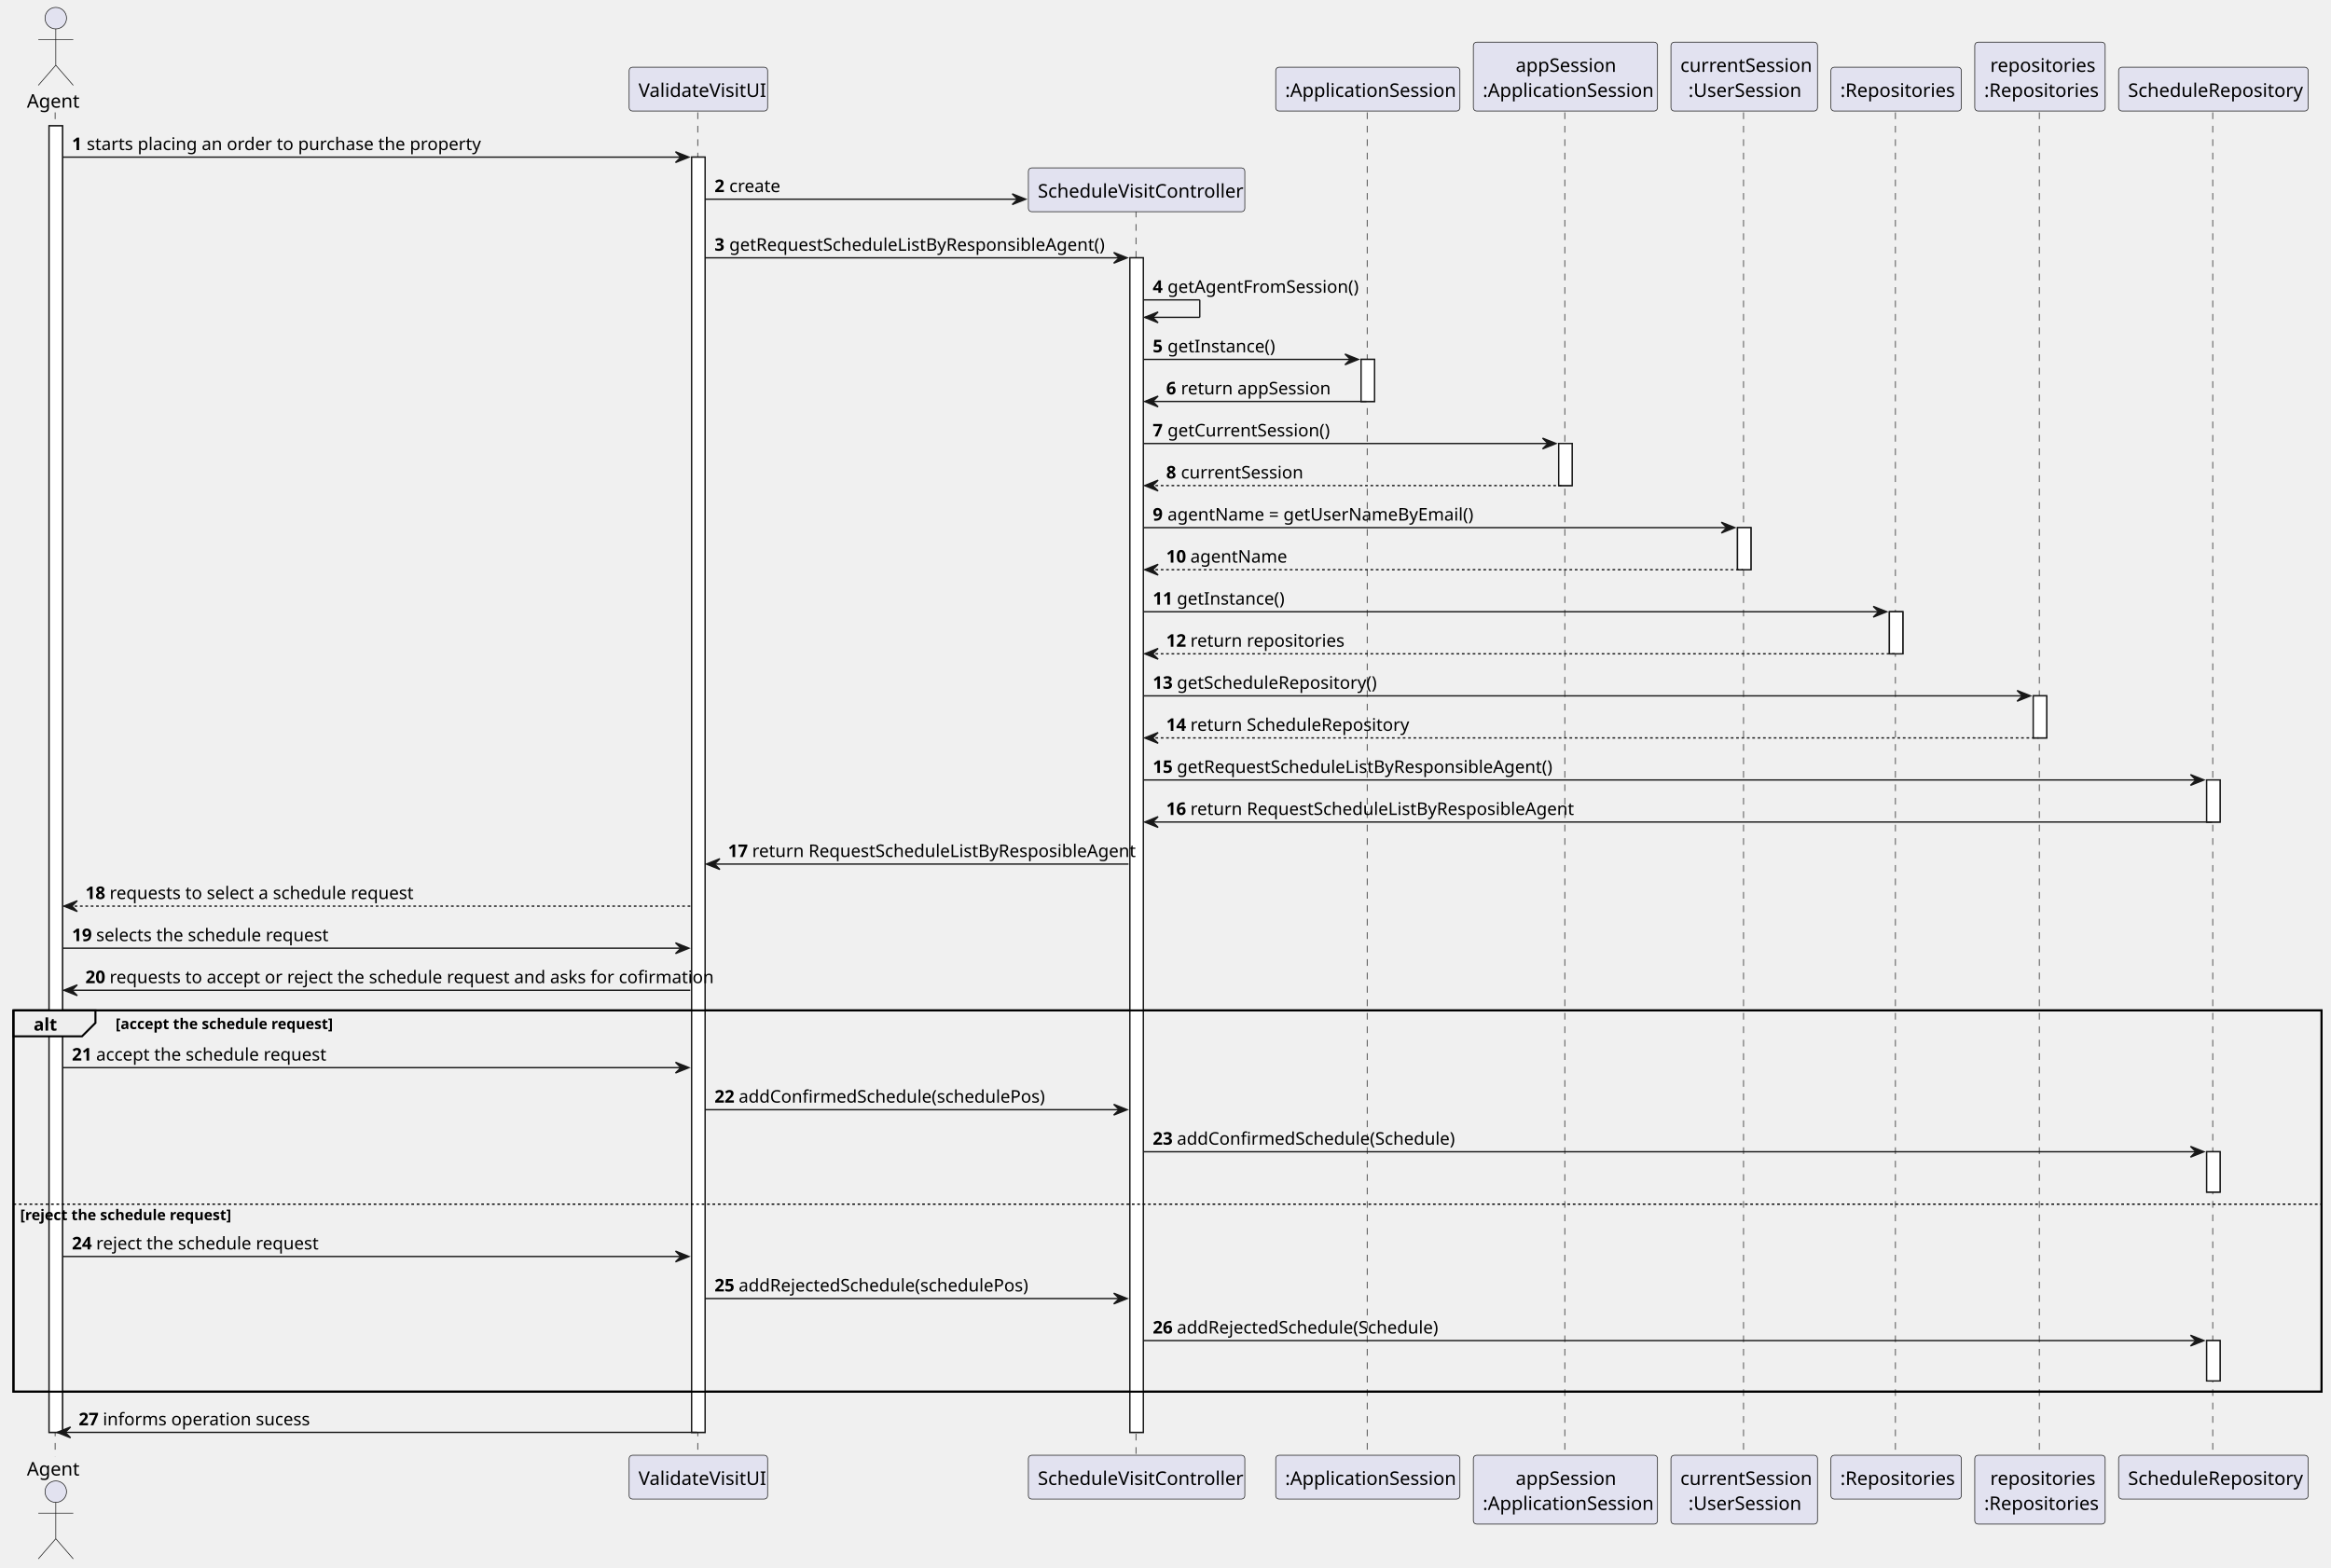
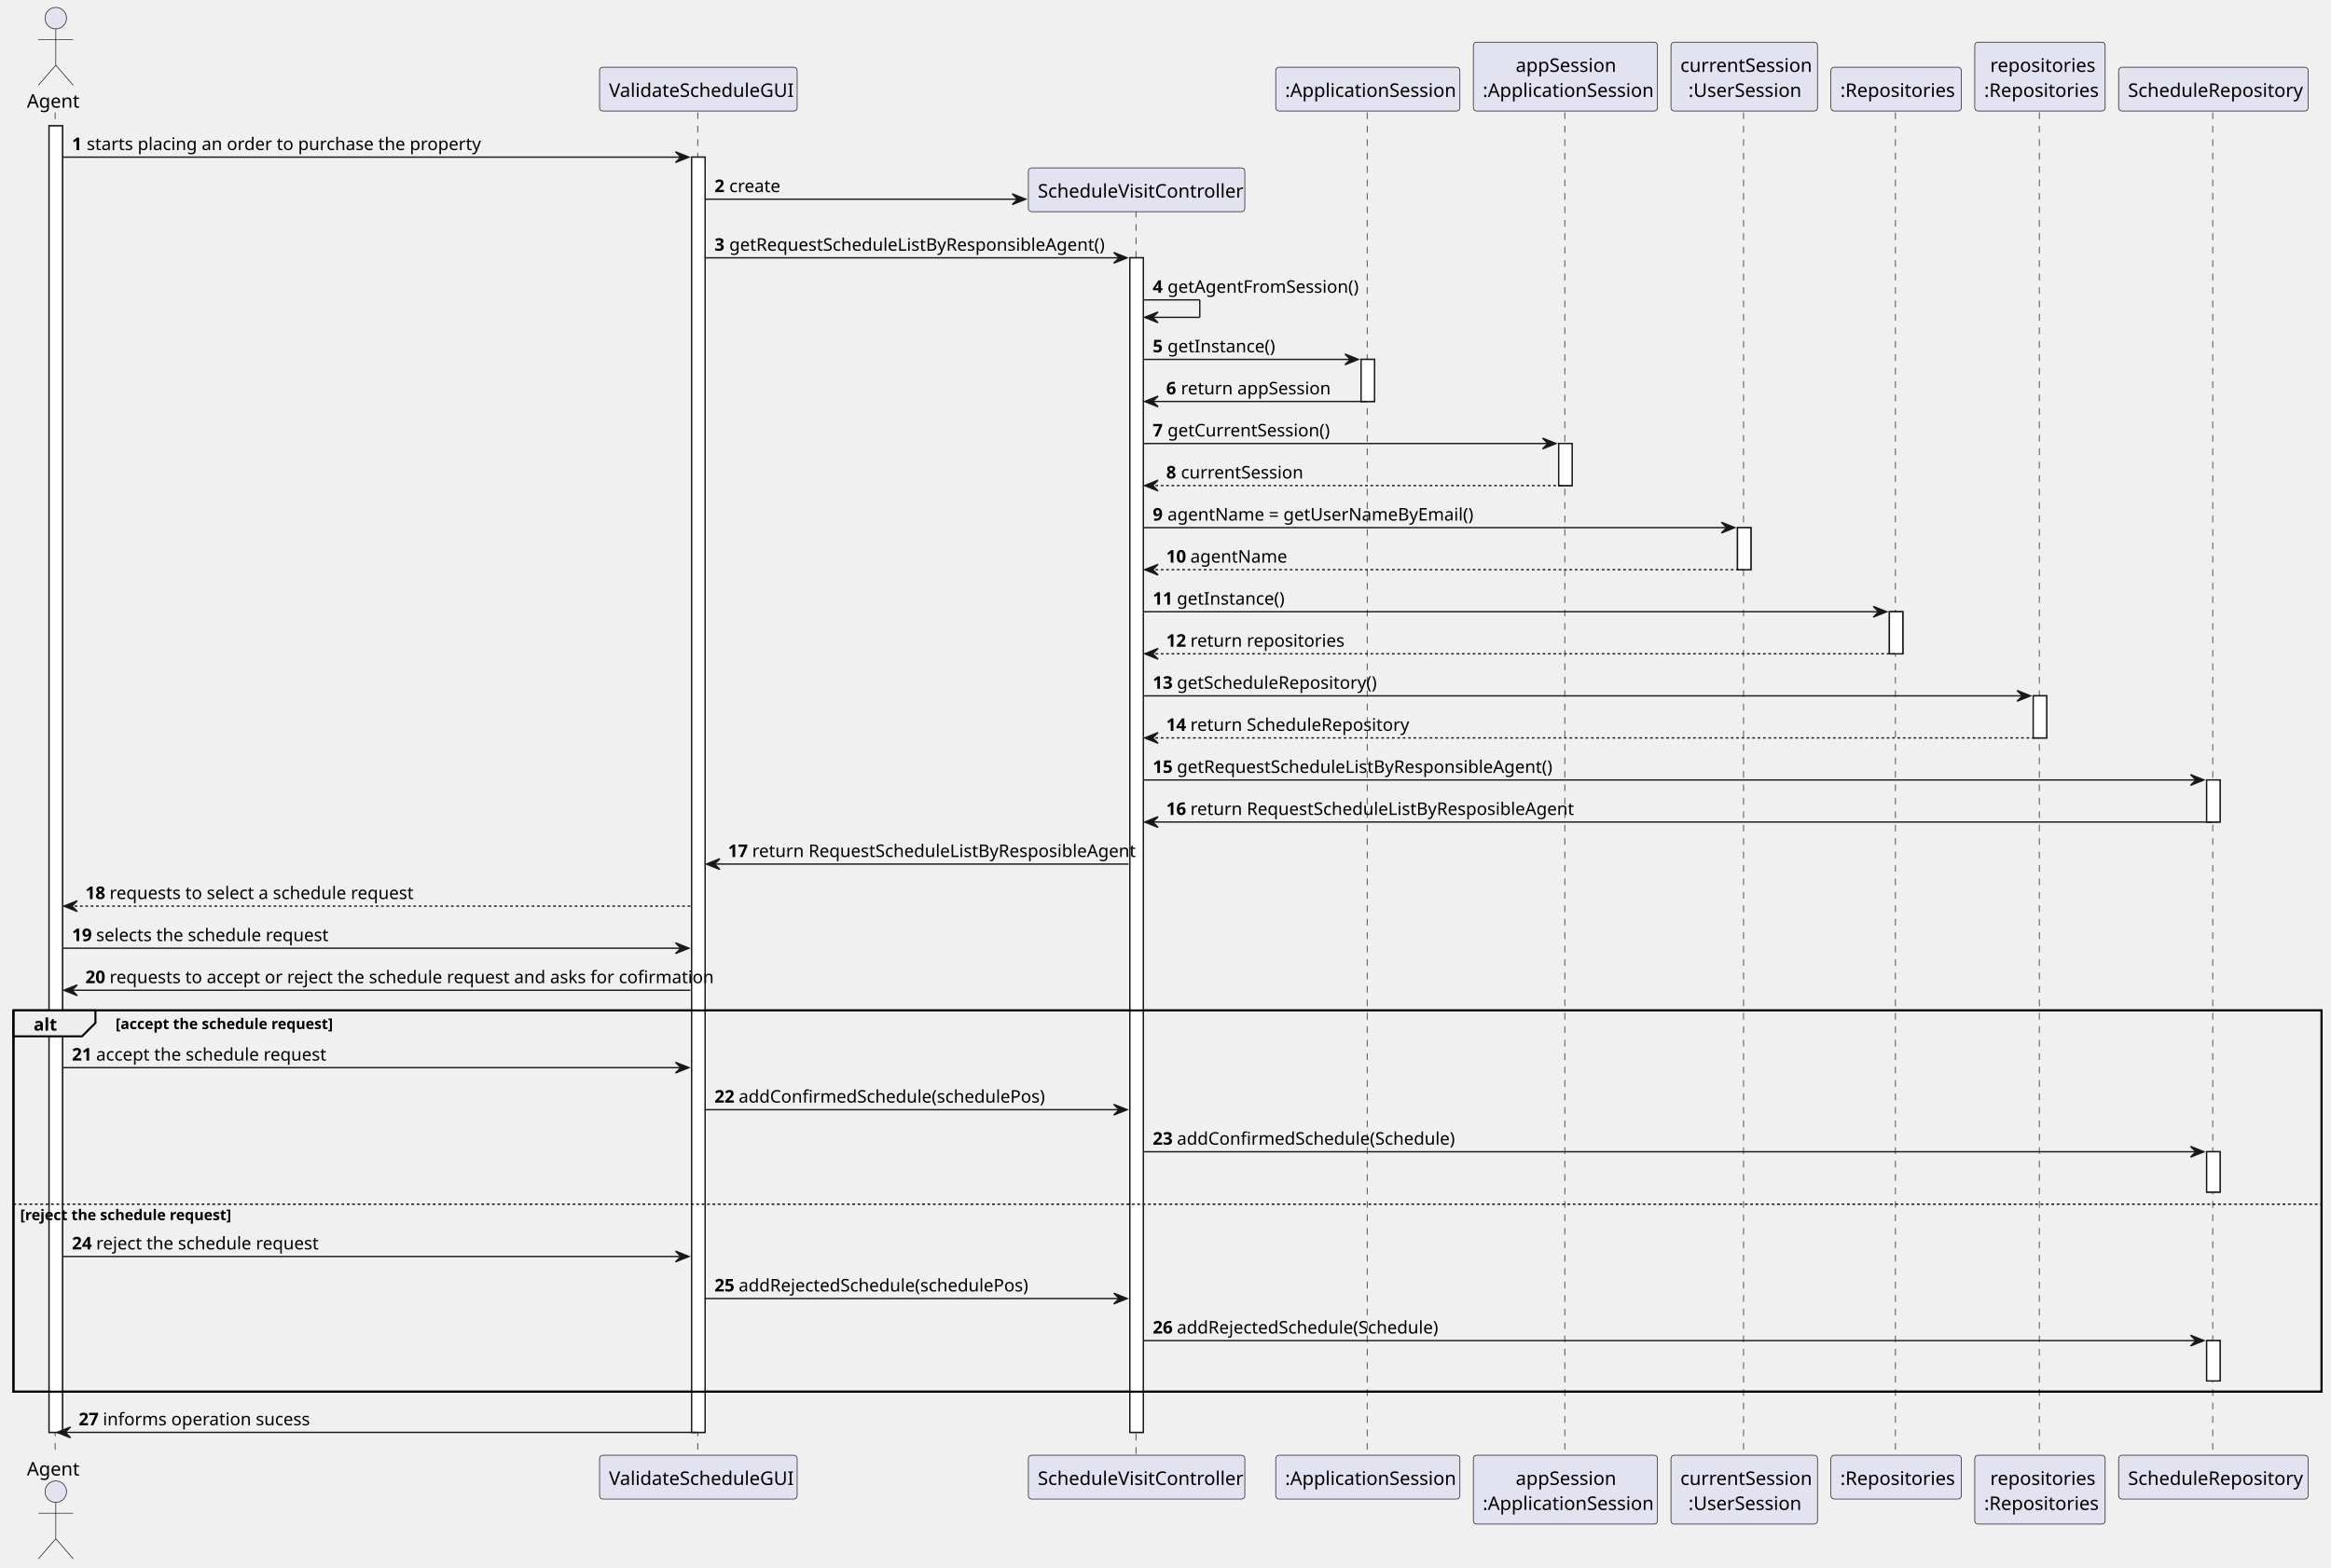
<svg xmlns="http://www.w3.org/2000/svg" contentStyleType="text/css" height="1166px" preserveAspectRatio="none" style="width:1734px;height:1166px;background:#FFFFFF;" version="1.1" viewBox="0 0 1734 1166" width="1734px" zoomAndPan="magnify">
  <defs />
  <g>
    <rect fill="#FFFFFF" height="972.109" style="stroke:#181818;stroke-width:1.0;" width="10" x="36.5" y="93.621" />
    <rect fill="#FFFFFF" height="948.818" style="stroke:#181818;stroke-width:1.0;" width="10" x="514.5" y="116.912" />
    <rect fill="#FFFFFF" height="873.906" style="stroke:#181818;stroke-width:1.0;" width="10" x="840.5" y="191.824" />
    <rect fill="#FFFFFF" height="31.291" style="stroke:#181818;stroke-width:1.0;" width="10" x="1012.5" y="267.406" />
    <rect fill="#FFFFFF" height="31.291" style="stroke:#181818;stroke-width:1.0;" width="10" x="1159.5" y="329.988" />
    <rect fill="#FFFFFF" height="31.291" style="stroke:#181818;stroke-width:1.0;" width="10" x="1292.5" y="392.57" />
    <rect fill="#FFFFFF" height="31.291" style="stroke:#181818;stroke-width:1.0;" width="10" x="1405.5" y="455.152" />
    <rect fill="#FFFFFF" height="31.291" style="stroke:#181818;stroke-width:1.0;" width="10" x="1512.5" y="517.734" />
    <rect fill="#FFFFFF" height="31.291" style="stroke:#181818;stroke-width:1.0;" width="10" x="1641.5" y="580.316" />
    <rect fill="#FFFFFF" height="30" style="stroke:#181818;stroke-width:1.0;" width="10" x="1641.5" y="856.936" />
    <rect fill="#FFFFFF" height="30" style="stroke:#181818;stroke-width:1.0;" width="10" x="1641.5" y="997.439" />
    <rect fill="none" height="283.668" style="stroke:#000000;stroke-width:1.5;" width="1717" x="10" y="751.771" />
    <line style="stroke:#181818;stroke-width:0.5;stroke-dasharray:5.0,5.0;" x1="41" x2="41" y1="83.621" y2="1083.73" />
    <line style="stroke:#181818;stroke-width:0.5;stroke-dasharray:5.0,5.0;" x1="519" x2="519" y1="83.621" y2="1083.73" />
    <line style="stroke:#181818;stroke-width:0.5;stroke-dasharray:5.0,5.0;" x1="845" x2="845" y1="156.723" y2="1083.73" />
    <line style="stroke:#181818;stroke-width:0.5;stroke-dasharray:5.0,5.0;" x1="1017" x2="1017" y1="83.621" y2="1083.73" />
    <line style="stroke:#181818;stroke-width:0.5;stroke-dasharray:5.0,5.0;" x1="1164" x2="1164" y1="83.621" y2="1083.73" />
    <line style="stroke:#181818;stroke-width:0.5;stroke-dasharray:5.0,5.0;" x1="1297" x2="1297" y1="83.621" y2="1083.73" />
    <line style="stroke:#181818;stroke-width:0.5;stroke-dasharray:5.0,5.0;" x1="1410" x2="1410" y1="83.621" y2="1083.73" />
    <line style="stroke:#181818;stroke-width:0.5;stroke-dasharray:5.0,5.0;" x1="1517" x2="1517" y1="83.621" y2="1083.73" />
    <line style="stroke:#181818;stroke-width:0.5;stroke-dasharray:5.0,5.0;" x1="1646" x2="1646" y1="83.621" y2="1083.73" />
    <text fill="#000000" font-family="sans-serif" font-size="14" lengthAdjust="spacing" textLength="37" x="20" y="80.107">Agent</text>
    <ellipse cx="41.5" cy="13.5" fill="#E2E2F0" rx="8" ry="8" style="stroke:#181818;stroke-width:0.5;" />
    <path d="M41.5,21.5 L41.5,48.5 M28.5,29.5 L54.5,29.5 M41.5,48.5 L28.5,63.5 M41.5,48.5 L54.5,63.5 " fill="none" style="stroke:#181818;stroke-width:0.5;" />
    <text fill="#000000" font-family="sans-serif" font-size="14" lengthAdjust="spacing" textLength="37" x="20" y="1097.838">Agent</text>
    <ellipse cx="41.5" cy="1109.852" fill="#E2E2F0" rx="8" ry="8" style="stroke:#181818;stroke-width:0.5;" />
    <path d="M41.5,1117.852 L41.5,1144.852 M28.5,1125.852 L54.5,1125.852 M41.5,1144.852 L28.5,1159.852 M41.5,1144.852 L54.5,1159.852 " fill="none" style="stroke:#181818;stroke-width:0.5;" />
-     <rect fill="#E2E2F0" height="32.621" rx="2.5" ry="2.5" style="stroke:#181818;stroke-width:0.5;" width="103" x="468" y="50" />
-     <text fill="#000000" font-family="sans-serif" font-size="14" lengthAdjust="spacing" textLength="89" x="475" y="72.107">ValidateVisitUI</text>
-     <rect fill="#E2E2F0" height="32.621" rx="2.5" ry="2.5" style="stroke:#181818;stroke-width:0.5;" width="103" x="468" y="1082.73" />
-     <text fill="#000000" font-family="sans-serif" font-size="14" lengthAdjust="spacing" textLength="89" x="475" y="1104.838">ValidateVisitUI</text>
+     <rect fill="#E2E2F0" height="32.621" rx="2.5" ry="2.5" style="stroke:#181818;stroke-width:0.5;" width="147" x="446" y="50" />
+     <text fill="#000000" font-family="sans-serif" font-size="14" lengthAdjust="spacing" textLength="133" x="453" y="72.107">ValidateScheduleGUI</text>
+     <rect fill="#E2E2F0" height="32.621" rx="2.5" ry="2.5" style="stroke:#181818;stroke-width:0.5;" width="147" x="446" y="1082.73" />
+     <text fill="#000000" font-family="sans-serif" font-size="14" lengthAdjust="spacing" textLength="133" x="453" y="1104.838">ValidateScheduleGUI</text>
    <rect fill="#E2E2F0" height="32.621" rx="2.5" ry="2.5" style="stroke:#181818;stroke-width:0.5;" width="161" x="765" y="1082.73" />
    <text fill="#000000" font-family="sans-serif" font-size="14" lengthAdjust="spacing" textLength="147" x="772" y="1104.838">ScheduleVisitController</text>
    <rect fill="#E2E2F0" height="32.621" rx="2.5" ry="2.5" style="stroke:#181818;stroke-width:0.5;" width="137" x="949" y="50" />
    <text fill="#000000" font-family="sans-serif" font-size="14" lengthAdjust="spacing" textLength="123" x="956" y="72.107">:ApplicationSession</text>
    <rect fill="#E2E2F0" height="32.621" rx="2.5" ry="2.5" style="stroke:#181818;stroke-width:0.5;" width="137" x="949" y="1082.73" />
    <text fill="#000000" font-family="sans-serif" font-size="14" lengthAdjust="spacing" textLength="123" x="956" y="1104.838">:ApplicationSession</text>
    <rect fill="#E2E2F0" height="51.242" rx="2.5" ry="2.5" style="stroke:#181818;stroke-width:0.5;" width="137" x="1096" y="31.379" />
    <text fill="#000000" font-family="sans-serif" font-size="14" lengthAdjust="spacing" textLength="74" x="1127.5" y="53.486">appSession</text>
    <text fill="#000000" font-family="sans-serif" font-size="14" lengthAdjust="spacing" textLength="123" x="1103" y="72.107">:ApplicationSession</text>
    <rect fill="#E2E2F0" height="51.242" rx="2.5" ry="2.5" style="stroke:#181818;stroke-width:0.5;" width="137" x="1096" y="1082.73" />
    <text fill="#000000" font-family="sans-serif" font-size="14" lengthAdjust="spacing" textLength="74" x="1127.5" y="1104.838">appSession</text>
    <text fill="#000000" font-family="sans-serif" font-size="14" lengthAdjust="spacing" textLength="123" x="1103" y="1123.459">:ApplicationSession</text>
    <rect fill="#E2E2F0" height="51.242" rx="2.5" ry="2.5" style="stroke:#181818;stroke-width:0.5;" width="109" x="1243" y="31.379" />
    <text fill="#000000" font-family="sans-serif" font-size="14" lengthAdjust="spacing" textLength="95" x="1250" y="53.486">currentSession</text>
    <text fill="#000000" font-family="sans-serif" font-size="14" lengthAdjust="spacing" textLength="83" x="1256" y="72.107">:UserSession</text>
    <rect fill="#E2E2F0" height="51.242" rx="2.5" ry="2.5" style="stroke:#181818;stroke-width:0.5;" width="109" x="1243" y="1082.73" />
    <text fill="#000000" font-family="sans-serif" font-size="14" lengthAdjust="spacing" textLength="95" x="1250" y="1104.838">currentSession</text>
    <text fill="#000000" font-family="sans-serif" font-size="14" lengthAdjust="spacing" textLength="83" x="1256" y="1123.459">:UserSession</text>
    <rect fill="#E2E2F0" height="32.621" rx="2.5" ry="2.5" style="stroke:#181818;stroke-width:0.5;" width="97" x="1362" y="50" />
    <text fill="#000000" font-family="sans-serif" font-size="14" lengthAdjust="spacing" textLength="83" x="1369" y="72.107">:Repositories</text>
    <rect fill="#E2E2F0" height="32.621" rx="2.5" ry="2.5" style="stroke:#181818;stroke-width:0.5;" width="97" x="1362" y="1082.73" />
    <text fill="#000000" font-family="sans-serif" font-size="14" lengthAdjust="spacing" textLength="83" x="1369" y="1104.838">:Repositories</text>
    <rect fill="#E2E2F0" height="51.242" rx="2.5" ry="2.5" style="stroke:#181818;stroke-width:0.5;" width="97" x="1469" y="31.379" />
    <text fill="#000000" font-family="sans-serif" font-size="14" lengthAdjust="spacing" textLength="74" x="1480.5" y="53.486">repositories</text>
    <text fill="#000000" font-family="sans-serif" font-size="14" lengthAdjust="spacing" textLength="83" x="1476" y="72.107">:Repositories</text>
    <rect fill="#E2E2F0" height="51.242" rx="2.5" ry="2.5" style="stroke:#181818;stroke-width:0.5;" width="97" x="1469" y="1082.73" />
    <text fill="#000000" font-family="sans-serif" font-size="14" lengthAdjust="spacing" textLength="74" x="1480.5" y="1104.838">repositories</text>
    <text fill="#000000" font-family="sans-serif" font-size="14" lengthAdjust="spacing" textLength="83" x="1476" y="1123.459">:Repositories</text>
    <rect fill="#E2E2F0" height="32.621" rx="2.5" ry="2.5" style="stroke:#181818;stroke-width:0.5;" width="141" x="1576" y="50" />
    <text fill="#000000" font-family="sans-serif" font-size="14" lengthAdjust="spacing" textLength="127" x="1583" y="72.107">ScheduleRepository</text>
    <rect fill="#E2E2F0" height="32.621" rx="2.5" ry="2.5" style="stroke:#181818;stroke-width:0.5;" width="141" x="1576" y="1082.73" />
    <text fill="#000000" font-family="sans-serif" font-size="14" lengthAdjust="spacing" textLength="127" x="1583" y="1104.838">ScheduleRepository</text>
    <rect fill="#FFFFFF" height="972.109" style="stroke:#181818;stroke-width:1.0;" width="10" x="36.5" y="93.621" />
    <rect fill="#FFFFFF" height="948.818" style="stroke:#181818;stroke-width:1.0;" width="10" x="514.5" y="116.912" />
    <rect fill="#FFFFFF" height="873.906" style="stroke:#181818;stroke-width:1.0;" width="10" x="840.5" y="191.824" />
    <rect fill="#FFFFFF" height="31.291" style="stroke:#181818;stroke-width:1.0;" width="10" x="1012.5" y="267.406" />
    <rect fill="#FFFFFF" height="31.291" style="stroke:#181818;stroke-width:1.0;" width="10" x="1159.5" y="329.988" />
    <rect fill="#FFFFFF" height="31.291" style="stroke:#181818;stroke-width:1.0;" width="10" x="1292.5" y="392.57" />
    <rect fill="#FFFFFF" height="31.291" style="stroke:#181818;stroke-width:1.0;" width="10" x="1405.5" y="455.152" />
    <rect fill="#FFFFFF" height="31.291" style="stroke:#181818;stroke-width:1.0;" width="10" x="1512.5" y="517.734" />
    <rect fill="#FFFFFF" height="31.291" style="stroke:#181818;stroke-width:1.0;" width="10" x="1641.5" y="580.316" />
    <rect fill="#FFFFFF" height="30" style="stroke:#181818;stroke-width:1.0;" width="10" x="1641.5" y="856.936" />
    <rect fill="#FFFFFF" height="30" style="stroke:#181818;stroke-width:1.0;" width="10" x="1641.5" y="997.439" />
    <polygon fill="#181818" points="502.5,112.912,512.5,116.912,502.5,120.912,506.5,116.912" style="stroke:#181818;stroke-width:1.0;" />
    <line style="stroke:#181818;stroke-width:1.0;" x1="46.5" x2="508.5" y1="116.912" y2="116.912" />
    <text fill="#000000" font-family="sans-serif" font-size="13" font-weight="bold" lengthAdjust="spacing" textLength="7" x="53.5" y="111.649">1</text>
    <text fill="#000000" font-family="sans-serif" font-size="13" lengthAdjust="spacing" textLength="274" x="64.5" y="111.649">starts placing an order to purchase the property</text>
    <polygon fill="#181818" points="753,144.203,763,148.203,753,152.203,757,148.203" style="stroke:#181818;stroke-width:1.0;" />
    <line style="stroke:#181818;stroke-width:1.0;" x1="524.5" x2="759" y1="148.203" y2="148.203" />
    <text fill="#000000" font-family="sans-serif" font-size="13" font-weight="bold" lengthAdjust="spacing" textLength="7" x="531.5" y="142.94">2</text>
    <text fill="#000000" font-family="sans-serif" font-size="13" lengthAdjust="spacing" textLength="36" x="542.5" y="142.94">create</text>
    <rect fill="#E2E2F0" height="32.621" rx="2.5" ry="2.5" style="stroke:#181818;stroke-width:0.5;" width="161" x="765" y="124.912" />
    <text fill="#000000" font-family="sans-serif" font-size="14" lengthAdjust="spacing" textLength="147" x="772" y="147.019">ScheduleVisitController</text>
    <polygon fill="#181818" points="828.5,187.824,838.5,191.824,828.5,195.824,832.5,191.824" style="stroke:#181818;stroke-width:1.0;" />
    <line style="stroke:#181818;stroke-width:1.0;" x1="524.5" x2="834.5" y1="191.824" y2="191.824" />
    <text fill="#000000" font-family="sans-serif" font-size="13" font-weight="bold" lengthAdjust="spacing" textLength="7" x="531.5" y="186.561">3</text>
    <text fill="#000000" font-family="sans-serif" font-size="13" lengthAdjust="spacing" textLength="270" x="542.5" y="186.561">getRequestScheduleListByResponsibleAgent()</text>
    <line style="stroke:#181818;stroke-width:1.0;" x1="850.5" x2="892.5" y1="223.115" y2="223.115" />
    <line style="stroke:#181818;stroke-width:1.0;" x1="892.5" x2="892.5" y1="223.115" y2="236.115" />
    <line style="stroke:#181818;stroke-width:1.0;" x1="851.5" x2="892.5" y1="236.115" y2="236.115" />
    <polygon fill="#181818" points="861.5,232.115,851.5,236.115,861.5,240.115,857.5,236.115" style="stroke:#181818;stroke-width:1.0;" />
    <text fill="#000000" font-family="sans-serif" font-size="13" font-weight="bold" lengthAdjust="spacing" textLength="7" x="857.5" y="217.852">4</text>
    <text fill="#000000" font-family="sans-serif" font-size="13" lengthAdjust="spacing" textLength="137" x="868.5" y="217.852">getAgentFromSession()</text>
    <polygon fill="#181818" points="1000.5,263.406,1010.5,267.406,1000.5,271.406,1004.5,267.406" style="stroke:#181818;stroke-width:1.0;" />
    <line style="stroke:#181818;stroke-width:1.0;" x1="850.5" x2="1006.5" y1="267.406" y2="267.406" />
    <text fill="#000000" font-family="sans-serif" font-size="13" font-weight="bold" lengthAdjust="spacing" textLength="7" x="857.5" y="262.144">5</text>
    <text fill="#000000" font-family="sans-serif" font-size="13" lengthAdjust="spacing" textLength="75" x="868.5" y="262.144">getInstance()</text>
    <polygon fill="#181818" points="861.5,294.697,851.5,298.697,861.5,302.697,857.5,298.697" style="stroke:#181818;stroke-width:1.0;" />
    <line style="stroke:#181818;stroke-width:1.0;" x1="855.5" x2="1016.5" y1="298.697" y2="298.697" />
    <text fill="#000000" font-family="sans-serif" font-size="13" font-weight="bold" lengthAdjust="spacing" textLength="7" x="867.5" y="293.435">6</text>
    <text fill="#000000" font-family="sans-serif" font-size="13" lengthAdjust="spacing" textLength="105" x="878.5" y="293.435">return appSession</text>
    <polygon fill="#181818" points="1147.5,325.988,1157.5,329.988,1147.5,333.988,1151.5,329.988" style="stroke:#181818;stroke-width:1.0;" />
    <line style="stroke:#181818;stroke-width:1.0;" x1="850.5" x2="1153.5" y1="329.988" y2="329.988" />
    <text fill="#000000" font-family="sans-serif" font-size="13" font-weight="bold" lengthAdjust="spacing" textLength="7" x="857.5" y="324.726">7</text>
    <text fill="#000000" font-family="sans-serif" font-size="13" lengthAdjust="spacing" textLength="115" x="868.5" y="324.726">getCurrentSession()</text>
    <polygon fill="#181818" points="861.5,357.279,851.5,361.279,861.5,365.279,857.5,361.279" style="stroke:#181818;stroke-width:1.0;" />
    <line style="stroke:#181818;stroke-width:1.0;stroke-dasharray:2.0,2.0;" x1="855.5" x2="1163.5" y1="361.279" y2="361.279" />
    <text fill="#000000" font-family="sans-serif" font-size="13" font-weight="bold" lengthAdjust="spacing" textLength="7" x="867.5" y="356.017">8</text>
    <text fill="#000000" font-family="sans-serif" font-size="13" lengthAdjust="spacing" textLength="87" x="878.5" y="356.017">currentSession</text>
    <polygon fill="#181818" points="1280.5,388.57,1290.5,392.57,1280.5,396.57,1284.5,392.57" style="stroke:#181818;stroke-width:1.0;" />
    <line style="stroke:#181818;stroke-width:1.0;" x1="850.5" x2="1286.5" y1="392.57" y2="392.57" />
    <text fill="#000000" font-family="sans-serif" font-size="13" font-weight="bold" lengthAdjust="spacing" textLength="7" x="857.5" y="387.308">9</text>
    <text fill="#000000" font-family="sans-serif" font-size="13" lengthAdjust="spacing" textLength="218" x="868.5" y="387.308">agentName = getUserNameByEmail()</text>
    <polygon fill="#181818" points="861.5,419.861,851.5,423.861,861.5,427.861,857.5,423.861" style="stroke:#181818;stroke-width:1.0;" />
    <line style="stroke:#181818;stroke-width:1.0;stroke-dasharray:2.0,2.0;" x1="855.5" x2="1296.5" y1="423.861" y2="423.861" />
    <text fill="#000000" font-family="sans-serif" font-size="13" font-weight="bold" lengthAdjust="spacing" textLength="14" x="867.5" y="418.599">10</text>
    <text fill="#000000" font-family="sans-serif" font-size="13" lengthAdjust="spacing" textLength="66" x="885.5" y="418.599">agentName</text>
    <polygon fill="#181818" points="1393.5,451.152,1403.5,455.152,1393.5,459.152,1397.5,455.152" style="stroke:#181818;stroke-width:1.0;" />
    <line style="stroke:#181818;stroke-width:1.0;" x1="850.5" x2="1399.5" y1="455.152" y2="455.152" />
    <text fill="#000000" font-family="sans-serif" font-size="13" font-weight="bold" lengthAdjust="spacing" textLength="14" x="857.5" y="449.89">11</text>
    <text fill="#000000" font-family="sans-serif" font-size="13" lengthAdjust="spacing" textLength="75" x="875.5" y="449.89">getInstance()</text>
    <polygon fill="#181818" points="861.5,482.443,851.5,486.443,861.5,490.443,857.5,486.443" style="stroke:#181818;stroke-width:1.0;" />
    <line style="stroke:#181818;stroke-width:1.0;stroke-dasharray:2.0,2.0;" x1="855.5" x2="1409.5" y1="486.443" y2="486.443" />
    <text fill="#000000" font-family="sans-serif" font-size="13" font-weight="bold" lengthAdjust="spacing" textLength="14" x="867.5" y="481.181">12</text>
    <text fill="#000000" font-family="sans-serif" font-size="13" lengthAdjust="spacing" textLength="104" x="885.5" y="481.181">return repositories</text>
    <polygon fill="#181818" points="1500.5,513.734,1510.5,517.734,1500.5,521.734,1504.5,517.734" style="stroke:#181818;stroke-width:1.0;" />
    <line style="stroke:#181818;stroke-width:1.0;" x1="850.5" x2="1506.5" y1="517.734" y2="517.734" />
    <text fill="#000000" font-family="sans-serif" font-size="13" font-weight="bold" lengthAdjust="spacing" textLength="14" x="857.5" y="512.472">13</text>
    <text fill="#000000" font-family="sans-serif" font-size="13" lengthAdjust="spacing" textLength="142" x="875.5" y="512.472">getScheduleRepository()</text>
    <polygon fill="#181818" points="861.5,545.025,851.5,549.025,861.5,553.025,857.5,549.025" style="stroke:#181818;stroke-width:1.0;" />
    <line style="stroke:#181818;stroke-width:1.0;stroke-dasharray:2.0,2.0;" x1="855.5" x2="1516.5" y1="549.025" y2="549.025" />
    <text fill="#000000" font-family="sans-serif" font-size="13" font-weight="bold" lengthAdjust="spacing" textLength="14" x="867.5" y="543.763">14</text>
    <text fill="#000000" font-family="sans-serif" font-size="13" lengthAdjust="spacing" textLength="153" x="885.5" y="543.763">return ScheduleRepository</text>
    <polygon fill="#181818" points="1629.5,576.316,1639.5,580.316,1629.5,584.316,1633.5,580.316" style="stroke:#181818;stroke-width:1.0;" />
    <line style="stroke:#181818;stroke-width:1.0;" x1="850.5" x2="1635.5" y1="580.316" y2="580.316" />
    <text fill="#000000" font-family="sans-serif" font-size="13" font-weight="bold" lengthAdjust="spacing" textLength="14" x="857.5" y="575.054">15</text>
    <text fill="#000000" font-family="sans-serif" font-size="13" lengthAdjust="spacing" textLength="270" x="875.5" y="575.054">getRequestScheduleListByResponsibleAgent()</text>
    <polygon fill="#181818" points="861.5,607.607,851.5,611.607,861.5,615.607,857.5,611.607" style="stroke:#181818;stroke-width:1.0;" />
    <line style="stroke:#181818;stroke-width:1.0;" x1="855.5" x2="1645.5" y1="611.607" y2="611.607" />
    <text fill="#000000" font-family="sans-serif" font-size="13" font-weight="bold" lengthAdjust="spacing" textLength="14" x="867.5" y="606.345">16</text>
    <text fill="#000000" font-family="sans-serif" font-size="13" lengthAdjust="spacing" textLength="274" x="885.5" y="606.345">return RequestScheduleListByResposibleAgent</text>
    <polygon fill="#181818" points="535.5,638.898,525.5,642.898,535.5,646.898,531.5,642.898" style="stroke:#181818;stroke-width:1.0;" />
    <line style="stroke:#181818;stroke-width:1.0;" x1="529.5" x2="839.5" y1="642.898" y2="642.898" />
    <text fill="#000000" font-family="sans-serif" font-size="13" font-weight="bold" lengthAdjust="spacing" textLength="14" x="541.5" y="637.636">17</text>
    <text fill="#000000" font-family="sans-serif" font-size="13" lengthAdjust="spacing" textLength="274" x="559.5" y="637.636">return RequestScheduleListByResposibleAgent</text>
    <polygon fill="#181818" points="57.5,670.189,47.5,674.189,57.5,678.189,53.5,674.189" style="stroke:#181818;stroke-width:1.0;" />
    <line style="stroke:#181818;stroke-width:1.0;stroke-dasharray:2.0,2.0;" x1="51.5" x2="513.5" y1="674.189" y2="674.189" />
    <text fill="#000000" font-family="sans-serif" font-size="13" font-weight="bold" lengthAdjust="spacing" textLength="14" x="63.5" y="668.927">18</text>
    <text fill="#000000" font-family="sans-serif" font-size="13" lengthAdjust="spacing" textLength="218" x="81.5" y="668.927">requests to select a schedule request</text>
    <polygon fill="#181818" points="502.5,701.481,512.5,705.481,502.5,709.481,506.5,705.481" style="stroke:#181818;stroke-width:1.0;" />
    <line style="stroke:#181818;stroke-width:1.0;" x1="46.5" x2="508.5" y1="705.481" y2="705.481" />
    <text fill="#000000" font-family="sans-serif" font-size="13" font-weight="bold" lengthAdjust="spacing" textLength="14" x="53.5" y="700.218">19</text>
    <text fill="#000000" font-family="sans-serif" font-size="13" lengthAdjust="spacing" textLength="167" x="71.5" y="700.218">selects the schedule request</text>
    <polygon fill="#181818" points="57.5,732.771,47.5,736.771,57.5,740.771,53.5,736.771" style="stroke:#181818;stroke-width:1.0;" />
    <line style="stroke:#181818;stroke-width:1.0;" x1="51.5" x2="513.5" y1="736.771" y2="736.771" />
    <text fill="#000000" font-family="sans-serif" font-size="13" font-weight="bold" lengthAdjust="spacing" textLength="14" x="63.5" y="731.509">20</text>
    <text fill="#000000" font-family="sans-serif" font-size="13" lengthAdjust="spacing" textLength="426" x="81.5" y="731.509">requests to accept or reject the schedule request and asks for cofirmation</text>
    <path d="M10,751.771 L71,751.771 L71,761.062 L61,771.062 L10,771.062 L10,751.771 " fill="#EEEEEE" style="stroke:#000000;stroke-width:1.5;" />
    <rect fill="none" height="283.668" style="stroke:#000000;stroke-width:1.5;" width="1717" x="10" y="751.771" />
    <text fill="#000000" font-family="sans-serif" font-size="13" font-weight="bold" lengthAdjust="spacing" textLength="16" x="25" y="766.8">alt</text>
    <text fill="#000000" font-family="sans-serif" font-size="11" font-weight="bold" lengthAdjust="spacing" textLength="166" x="86" y="765.642">[accept the schedule request]</text>
    <polygon fill="#181818" points="502.5,790.354,512.5,794.354,502.5,798.354,506.5,794.354" style="stroke:#181818;stroke-width:1.0;" />
    <line style="stroke:#181818;stroke-width:1.0;" x1="46.5" x2="508.5" y1="794.354" y2="794.354" />
    <text fill="#000000" font-family="sans-serif" font-size="13" font-weight="bold" lengthAdjust="spacing" textLength="14" x="53.5" y="789.091">21</text>
    <text fill="#000000" font-family="sans-serif" font-size="13" lengthAdjust="spacing" textLength="164" x="71.5" y="789.091">accept the schedule request</text>
    <polygon fill="#181818" points="828.5,821.644,838.5,825.644,828.5,829.644,832.5,825.644" style="stroke:#181818;stroke-width:1.0;" />
    <line style="stroke:#181818;stroke-width:1.0;" x1="524.5" x2="834.5" y1="825.644" y2="825.644" />
    <text fill="#000000" font-family="sans-serif" font-size="13" font-weight="bold" lengthAdjust="spacing" textLength="14" x="531.5" y="820.382">22</text>
    <text fill="#000000" font-family="sans-serif" font-size="13" lengthAdjust="spacing" textLength="216" x="549.5" y="820.382">addConfirmedSchedule(schedulePos)</text>
    <polygon fill="#181818" points="1629.5,852.936,1639.5,856.936,1629.5,860.936,1633.5,856.936" style="stroke:#181818;stroke-width:1.0;" />
    <line style="stroke:#181818;stroke-width:1.0;" x1="850.5" x2="1635.5" y1="856.936" y2="856.936" />
    <text fill="#000000" font-family="sans-serif" font-size="13" font-weight="bold" lengthAdjust="spacing" textLength="14" x="857.5" y="851.673">23</text>
    <text fill="#000000" font-family="sans-serif" font-size="13" lengthAdjust="spacing" textLength="195" x="875.5" y="851.673">addConfirmedSchedule(Schedule)</text>
    <line style="stroke:#000000;stroke-width:1.0;stroke-dasharray:2.0,2.0;" x1="10" x2="1727" y1="895.936" y2="895.936" />
    <text fill="#000000" font-family="sans-serif" font-size="11" font-weight="bold" lengthAdjust="spacing" textLength="162" x="15" y="907.806">[reject the schedule request]</text>
    <polygon fill="#181818" points="502.5,930.857,512.5,934.857,502.5,938.857,506.5,934.857" style="stroke:#181818;stroke-width:1.0;" />
    <line style="stroke:#181818;stroke-width:1.0;" x1="46.5" x2="508.5" y1="934.857" y2="934.857" />
    <text fill="#000000" font-family="sans-serif" font-size="13" font-weight="bold" lengthAdjust="spacing" textLength="14" x="53.5" y="929.595">24</text>
    <text fill="#000000" font-family="sans-serif" font-size="13" lengthAdjust="spacing" textLength="157" x="71.5" y="929.595">reject the schedule request</text>
    <polygon fill="#181818" points="828.5,962.148,838.5,966.148,828.5,970.148,832.5,966.148" style="stroke:#181818;stroke-width:1.0;" />
    <line style="stroke:#181818;stroke-width:1.0;" x1="524.5" x2="834.5" y1="966.148" y2="966.148" />
    <text fill="#000000" font-family="sans-serif" font-size="13" font-weight="bold" lengthAdjust="spacing" textLength="14" x="531.5" y="960.886">25</text>
    <text fill="#000000" font-family="sans-serif" font-size="13" lengthAdjust="spacing" textLength="209" x="549.5" y="960.886">addRejectedSchedule(schedulePos)</text>
    <polygon fill="#181818" points="1629.5,993.439,1639.5,997.439,1629.5,1001.439,1633.5,997.439" style="stroke:#181818;stroke-width:1.0;" />
    <line style="stroke:#181818;stroke-width:1.0;" x1="850.5" x2="1635.5" y1="997.439" y2="997.439" />
    <text fill="#000000" font-family="sans-serif" font-size="13" font-weight="bold" lengthAdjust="spacing" textLength="14" x="857.5" y="992.177">26</text>
    <text fill="#000000" font-family="sans-serif" font-size="13" lengthAdjust="spacing" textLength="188" x="875.5" y="992.177">addRejectedSchedule(Schedule)</text>
    <polygon fill="#181818" points="52.5,1061.73,42.5,1065.73,52.5,1069.73,48.5,1065.73" style="stroke:#181818;stroke-width:1.0;" />
    <line style="stroke:#181818;stroke-width:1.0;" x1="46.5" x2="518.5" y1="1065.73" y2="1065.73" />
    <text fill="#000000" font-family="sans-serif" font-size="13" font-weight="bold" lengthAdjust="spacing" textLength="14" x="58.5" y="1060.468">27</text>
    <text fill="#000000" font-family="sans-serif" font-size="13" lengthAdjust="spacing" textLength="145" x="76.5" y="1060.468">informs operation sucess</text>
  </g>
</svg>
